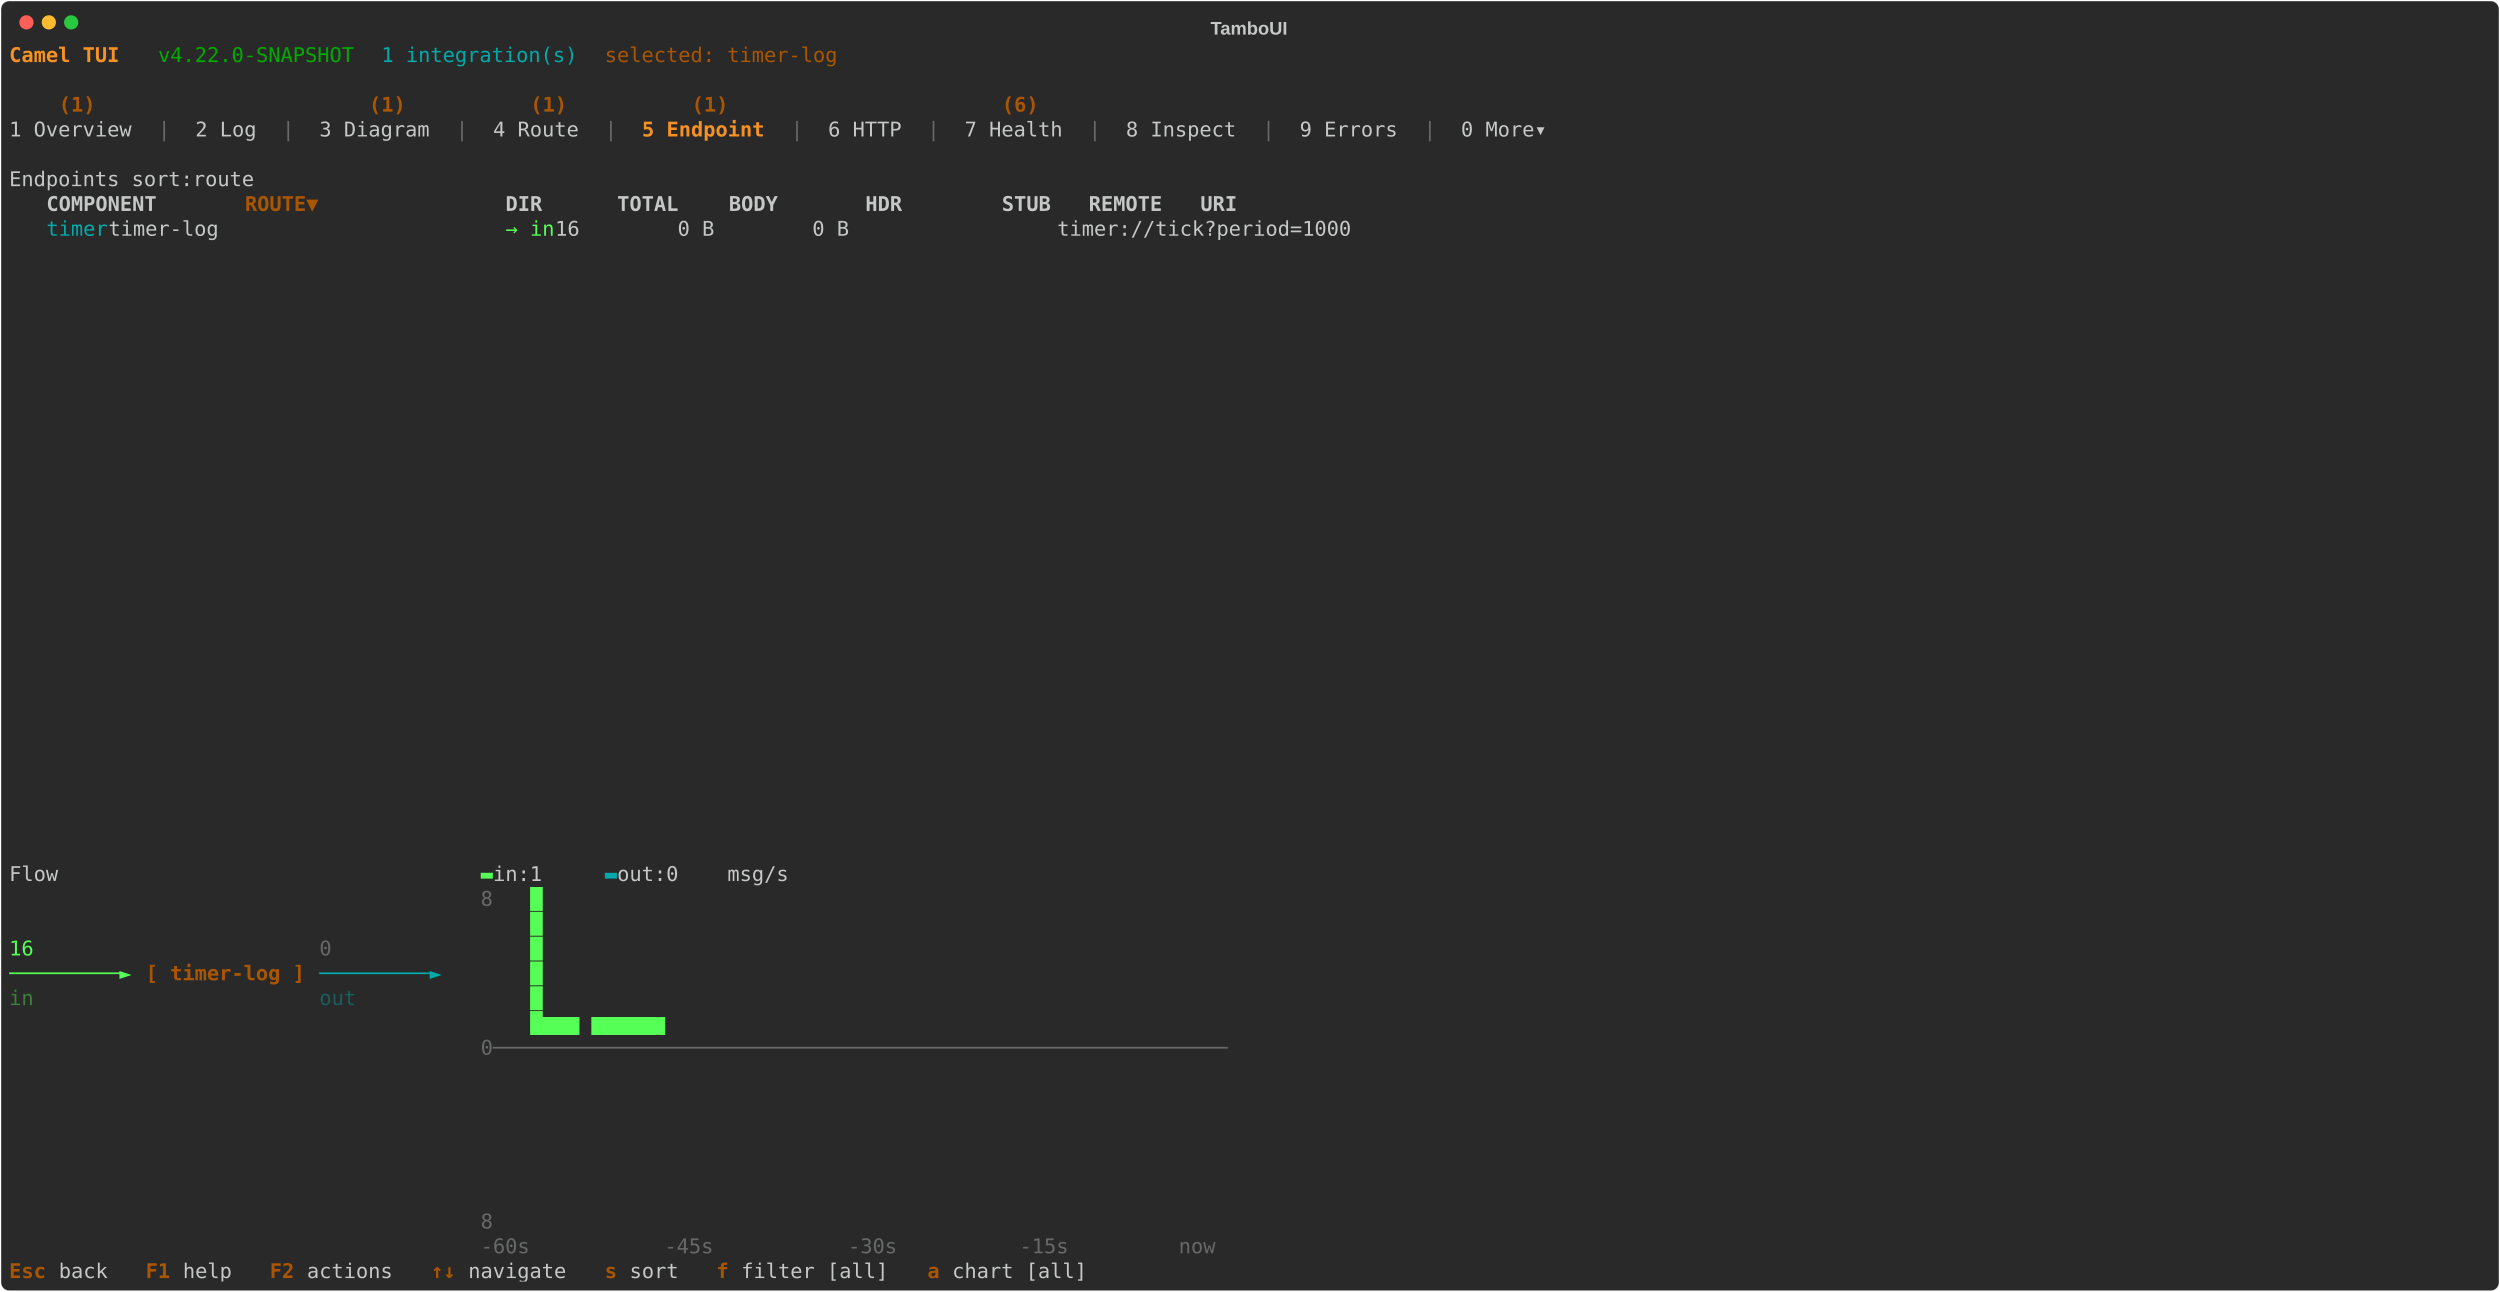
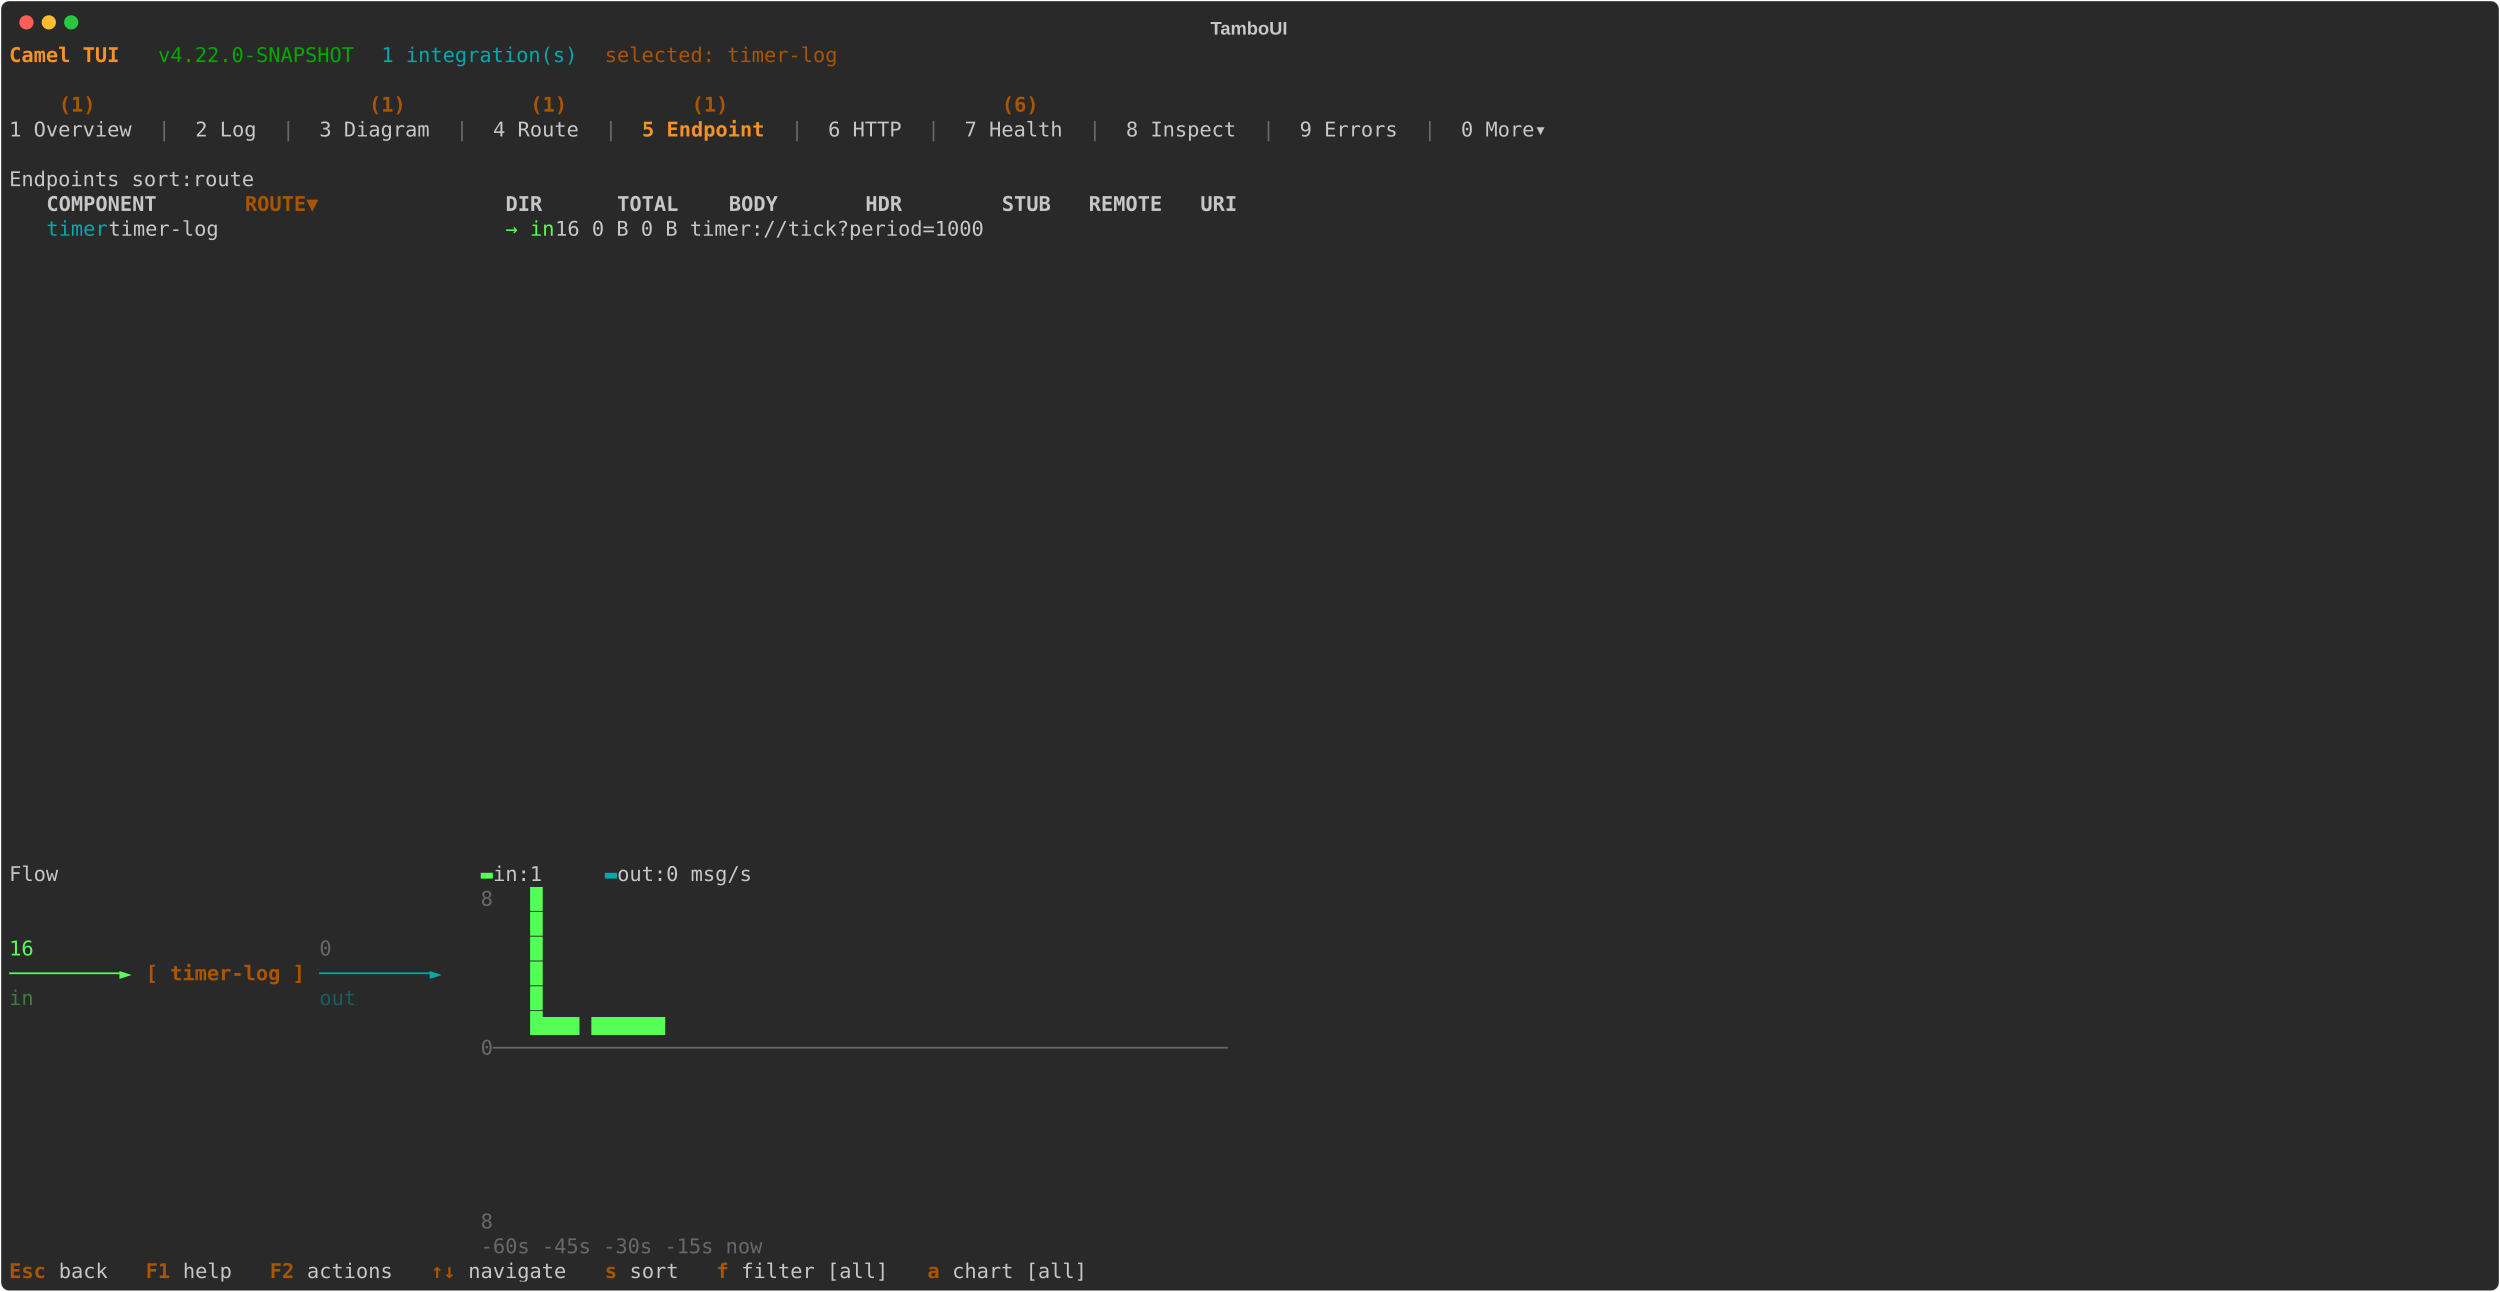
<svg xmlns="http://www.w3.org/2000/svg" class="rich-terminal" viewBox="0 0 2458 1270">
-   <style>    @font-face {        font-family: "Fira Code";        src: local("FiraCode-Regular"),                url("https://cdnjs.cloudflare.com/ajax/libs/firacode/6.2.0/woff2/FiraCode-Regular.woff2") format("woff2"),                url("https://cdnjs.cloudflare.com/ajax/libs/firacode/6.2.0/woff/FiraCode-Regular.woff") format("woff");        font-style: normal;        font-weight: 400;    }    @font-face {        font-family: "Fira Code";        src: local("FiraCode-Bold"),                url("https://cdnjs.cloudflare.com/ajax/libs/firacode/6.2.0/woff2/FiraCode-Bold.woff2") format("woff2"),                url("https://cdnjs.cloudflare.com/ajax/libs/firacode/6.2.0/woff/FiraCode-Bold.woff") format("woff");        font-style: bold;        font-weight: 700;    }    .terminal-651601539-matrix {        font-family: Fira Code, monospace;        font-size: 20px;        line-height: 24.4px;        font-variant-east-asian: full-width;    }    .terminal-651601539-title {        font-size: 18px;        font-weight: bold;        font-family: arial;    }    .terminal-651601539-r1 { fill: #f69123;font-weight: bold }.terminal-651601539-r2 { fill: #c5c8c6 }.terminal-651601539-r3 { fill: #00aa00 }.terminal-651601539-r4 { fill: #00aaaa }.terminal-651601539-r5 { fill: #aa5500 }.terminal-651601539-r6 { fill: #aa5500;font-weight: bold }.terminal-651601539-r7 { fill: #676968 }.terminal-651601539-r8 { fill: #c5c8c6;font-weight: bold }.terminal-651601539-r9 { fill: #55ff55 }.terminal-651601539-r10 { fill: #3b7f3b }.terminal-651601539-r11 { fill: #195d5d }    </style>
+   <style>@font-face{font-family:"Fira Code";src:local("FiraCode-Regular"),url(https://cdnjs.cloudflare.com/ajax/libs/firacode/6.2.0/woff2/FiraCode-Regular.woff2) format("woff2"),url(https://cdnjs.cloudflare.com/ajax/libs/firacode/6.2.0/woff/FiraCode-Regular.woff) format("woff");font-style:normal;font-weight:400}@font-face{font-family:"Fira Code";src:local("FiraCode-Bold"),url(https://cdnjs.cloudflare.com/ajax/libs/firacode/6.2.0/woff2/FiraCode-Bold.woff2) format("woff2"),url(https://cdnjs.cloudflare.com/ajax/libs/firacode/6.2.0/woff/FiraCode-Bold.woff) format("woff");font-style:bold;font-weight:700}.terminal-651601539-matrix{font-family:Fira Code,monospace;font-size:20px;line-height:24.4px;font-variant-east-asian:full-width}.terminal-651601539-title{font-size:18px;font-weight:700;font-family:arial}.terminal-651601539-r1{fill:#f69123;font-weight:700}.terminal-651601539-r2{fill:#c5c8c6}.terminal-651601539-r3{fill:#0a0}.terminal-651601539-r4{fill:#0aa}.terminal-651601539-r5{fill:#a50}.terminal-651601539-r6{fill:#a50;font-weight:700}.terminal-651601539-r7{fill:#676968}.terminal-651601539-r8{fill:#c5c8c6;font-weight:700}.terminal-651601539-r9{fill:#5f5}.terminal-651601539-r10{fill:#3b7f3b}.terminal-651601539-r11{fill:#195d5d}</style>
  <defs>
    <clipPath id="terminal-651601539-clip-terminal">
-       <rect x="0" y="0" width="2439" height="1219" />
+       <rect width="2439" height="1219" x="0" y="0" />
    </clipPath>
    <clipPath id="terminal-651601539-line-0">
-       <rect x="0" y="1.5" width="2440" height="24.65" />
+       <rect width="2440" height="24.65" x="0" y="1.5" />
    </clipPath>
    <clipPath id="terminal-651601539-line-1">
-       <rect x="0" y="25.9" width="2440" height="24.65" />
+       <rect width="2440" height="24.65" x="0" y="25.9" />
    </clipPath>
    <clipPath id="terminal-651601539-line-2">
-       <rect x="0" y="50.3" width="2440" height="24.65" />
+       <rect width="2440" height="24.65" x="0" y="50.3" />
    </clipPath>
    <clipPath id="terminal-651601539-line-3">
-       <rect x="0" y="74.7" width="2440" height="24.65" />
+       <rect width="2440" height="24.65" x="0" y="74.7" />
    </clipPath>
    <clipPath id="terminal-651601539-line-4">
-       <rect x="0" y="99.1" width="2440" height="24.65" />
+       <rect width="2440" height="24.65" x="0" y="99.1" />
    </clipPath>
    <clipPath id="terminal-651601539-line-5">
-       <rect x="0" y="123.5" width="2440" height="24.65" />
+       <rect width="2440" height="24.65" x="0" y="123.5" />
    </clipPath>
    <clipPath id="terminal-651601539-line-6">
-       <rect x="0" y="147.9" width="2440" height="24.65" />
+       <rect width="2440" height="24.65" x="0" y="147.9" />
    </clipPath>
    <clipPath id="terminal-651601539-line-7">
-       <rect x="0" y="172.3" width="2440" height="24.65" />
+       <rect width="2440" height="24.65" x="0" y="172.3" />
    </clipPath>
    <clipPath id="terminal-651601539-line-8">
-       <rect x="0" y="196.7" width="2440" height="24.65" />
+       <rect width="2440" height="24.65" x="0" y="196.7" />
    </clipPath>
    <clipPath id="terminal-651601539-line-9">
-       <rect x="0" y="221.1" width="2440" height="24.65" />
+       <rect width="2440" height="24.65" x="0" y="221.1" />
    </clipPath>
    <clipPath id="terminal-651601539-line-10">
-       <rect x="0" y="245.5" width="2440" height="24.65" />
+       <rect width="2440" height="24.65" x="0" y="245.5" />
    </clipPath>
    <clipPath id="terminal-651601539-line-11">
-       <rect x="0" y="269.9" width="2440" height="24.65" />
+       <rect width="2440" height="24.65" x="0" y="269.9" />
    </clipPath>
    <clipPath id="terminal-651601539-line-12">
-       <rect x="0" y="294.3" width="2440" height="24.65" />
+       <rect width="2440" height="24.65" x="0" y="294.3" />
    </clipPath>
    <clipPath id="terminal-651601539-line-13">
-       <rect x="0" y="318.7" width="2440" height="24.65" />
+       <rect width="2440" height="24.65" x="0" y="318.7" />
    </clipPath>
    <clipPath id="terminal-651601539-line-14">
-       <rect x="0" y="343.1" width="2440" height="24.65" />
+       <rect width="2440" height="24.65" x="0" y="343.1" />
    </clipPath>
    <clipPath id="terminal-651601539-line-15">
-       <rect x="0" y="367.5" width="2440" height="24.65" />
+       <rect width="2440" height="24.65" x="0" y="367.5" />
    </clipPath>
    <clipPath id="terminal-651601539-line-16">
-       <rect x="0" y="391.9" width="2440" height="24.65" />
+       <rect width="2440" height="24.65" x="0" y="391.9" />
    </clipPath>
    <clipPath id="terminal-651601539-line-17">
-       <rect x="0" y="416.3" width="2440" height="24.65" />
+       <rect width="2440" height="24.65" x="0" y="416.3" />
    </clipPath>
    <clipPath id="terminal-651601539-line-18">
-       <rect x="0" y="440.7" width="2440" height="24.65" />
+       <rect width="2440" height="24.65" x="0" y="440.7" />
    </clipPath>
    <clipPath id="terminal-651601539-line-19">
-       <rect x="0" y="465.1" width="2440" height="24.65" />
+       <rect width="2440" height="24.65" x="0" y="465.1" />
    </clipPath>
    <clipPath id="terminal-651601539-line-20">
-       <rect x="0" y="489.5" width="2440" height="24.65" />
+       <rect width="2440" height="24.65" x="0" y="489.5" />
    </clipPath>
    <clipPath id="terminal-651601539-line-21">
-       <rect x="0" y="513.9" width="2440" height="24.65" />
+       <rect width="2440" height="24.65" x="0" y="513.9" />
    </clipPath>
    <clipPath id="terminal-651601539-line-22">
-       <rect x="0" y="538.3" width="2440" height="24.65" />
+       <rect width="2440" height="24.65" x="0" y="538.3" />
    </clipPath>
    <clipPath id="terminal-651601539-line-23">
-       <rect x="0" y="562.7" width="2440" height="24.65" />
+       <rect width="2440" height="24.65" x="0" y="562.7" />
    </clipPath>
    <clipPath id="terminal-651601539-line-24">
-       <rect x="0" y="587.1" width="2440" height="24.65" />
+       <rect width="2440" height="24.65" x="0" y="587.1" />
    </clipPath>
    <clipPath id="terminal-651601539-line-25">
-       <rect x="0" y="611.5" width="2440" height="24.65" />
+       <rect width="2440" height="24.65" x="0" y="611.5" />
    </clipPath>
    <clipPath id="terminal-651601539-line-26">
-       <rect x="0" y="635.9" width="2440" height="24.65" />
+       <rect width="2440" height="24.65" x="0" y="635.9" />
    </clipPath>
    <clipPath id="terminal-651601539-line-27">
-       <rect x="0" y="660.3" width="2440" height="24.65" />
+       <rect width="2440" height="24.65" x="0" y="660.3" />
    </clipPath>
    <clipPath id="terminal-651601539-line-28">
-       <rect x="0" y="684.7" width="2440" height="24.65" />
+       <rect width="2440" height="24.65" x="0" y="684.7" />
    </clipPath>
    <clipPath id="terminal-651601539-line-29">
-       <rect x="0" y="709.1" width="2440" height="24.65" />
+       <rect width="2440" height="24.65" x="0" y="709.1" />
    </clipPath>
    <clipPath id="terminal-651601539-line-30">
-       <rect x="0" y="733.5" width="2440" height="24.65" />
+       <rect width="2440" height="24.65" x="0" y="733.5" />
    </clipPath>
    <clipPath id="terminal-651601539-line-31">
-       <rect x="0" y="757.9" width="2440" height="24.65" />
+       <rect width="2440" height="24.65" x="0" y="757.9" />
    </clipPath>
    <clipPath id="terminal-651601539-line-32">
-       <rect x="0" y="782.3" width="2440" height="24.65" />
+       <rect width="2440" height="24.65" x="0" y="782.3" />
    </clipPath>
    <clipPath id="terminal-651601539-line-33">
-       <rect x="0" y="806.7" width="2440" height="24.65" />
+       <rect width="2440" height="24.65" x="0" y="806.7" />
    </clipPath>
    <clipPath id="terminal-651601539-line-34">
-       <rect x="0" y="831.1" width="2440" height="24.65" />
+       <rect width="2440" height="24.65" x="0" y="831.1" />
    </clipPath>
    <clipPath id="terminal-651601539-line-35">
-       <rect x="0" y="855.5" width="2440" height="24.65" />
+       <rect width="2440" height="24.65" x="0" y="855.5" />
    </clipPath>
    <clipPath id="terminal-651601539-line-36">
-       <rect x="0" y="879.9" width="2440" height="24.65" />
+       <rect width="2440" height="24.65" x="0" y="879.9" />
    </clipPath>
    <clipPath id="terminal-651601539-line-37">
-       <rect x="0" y="904.3" width="2440" height="24.65" />
+       <rect width="2440" height="24.65" x="0" y="904.3" />
    </clipPath>
    <clipPath id="terminal-651601539-line-38">
-       <rect x="0" y="928.7" width="2440" height="24.65" />
+       <rect width="2440" height="24.65" x="0" y="928.7" />
    </clipPath>
    <clipPath id="terminal-651601539-line-39">
-       <rect x="0" y="953.1" width="2440" height="24.65" />
+       <rect width="2440" height="24.65" x="0" y="953.1" />
    </clipPath>
    <clipPath id="terminal-651601539-line-40">
-       <rect x="0" y="977.5" width="2440" height="24.65" />
+       <rect width="2440" height="24.65" x="0" y="977.5" />
    </clipPath>
    <clipPath id="terminal-651601539-line-41">
-       <rect x="0" y="1001.9" width="2440" height="24.65" />
+       <rect width="2440" height="24.65" x="0" y="1001.9" />
    </clipPath>
    <clipPath id="terminal-651601539-line-42">
-       <rect x="0" y="1026.3" width="2440" height="24.65" />
+       <rect width="2440" height="24.65" x="0" y="1026.3" />
    </clipPath>
    <clipPath id="terminal-651601539-line-43">
-       <rect x="0" y="1050.7" width="2440" height="24.65" />
+       <rect width="2440" height="24.65" x="0" y="1050.7" />
    </clipPath>
    <clipPath id="terminal-651601539-line-44">
-       <rect x="0" y="1075.1" width="2440" height="24.65" />
+       <rect width="2440" height="24.65" x="0" y="1075.1" />
    </clipPath>
    <clipPath id="terminal-651601539-line-45">
-       <rect x="0" y="1099.5" width="2440" height="24.65" />
+       <rect width="2440" height="24.65" x="0" y="1099.5" />
    </clipPath>
    <clipPath id="terminal-651601539-line-46">
-       <rect x="0" y="1123.9" width="2440" height="24.65" />
+       <rect width="2440" height="24.65" x="0" y="1123.9" />
    </clipPath>
    <clipPath id="terminal-651601539-line-47">
-       <rect x="0" y="1148.3" width="2440" height="24.65" />
+       <rect width="2440" height="24.65" x="0" y="1148.3" />
    </clipPath>
    <clipPath id="terminal-651601539-line-48">
-       <rect x="0" y="1172.7" width="2440" height="24.65" />
+       <rect width="2440" height="24.65" x="0" y="1172.7" />
    </clipPath>
    <clipPath id="terminal-651601539-line-49">
-       <rect x="0" y="1197.1" width="2440" height="24.65" />
+       <rect width="2440" height="24.65" x="0" y="1197.1" />
    </clipPath>
  </defs>
-   <rect fill="#292929" stroke="rgba(255,255,255,0.35)" stroke-width="1" x="1" y="1" width="2456" height="1268" rx="8" />
-   <text class="terminal-651601539-title" fill="#c5c8c6" text-anchor="middle" x="1228" y="34">TamboUI</text>
+   <rect width="2456" height="1268" x="1" y="1" fill="#292929" stroke="rgba(255,255,255,0.35)" stroke-width="1" rx="8" />
+   <text x="1228" y="34" fill="#c5c8c6" class="terminal-651601539-title" text-anchor="middle">TamboUI</text>
  <g transform="translate(26,22)">
    <circle cx="0" cy="0" r="7" fill="#ff5f57" />
    <circle cx="22" cy="0" r="7" fill="#febc2e" />
    <circle cx="44" cy="0" r="7" fill="#28c840" />
  </g>
-   <g transform="translate(9, 41)" clip-path="url(#terminal-651601539-clip-terminal)">
+   <g clip-path="url(#terminal-651601539-clip-terminal)" transform="translate(9, 41)">
    <g class="terminal-651601539-matrix">
-       <text class="terminal-651601539-r1" x="0" y="20" textLength="122" clip-path="url(#terminal-651601539-line-0)"> Camel TUI</text>
-       <text class="terminal-651601539-r3" x="146.4" y="20" textLength="195.2" clip-path="url(#terminal-651601539-line-0)">v4.22.0-SNAPSHOT</text>
-       <text class="terminal-651601539-r4" x="366" y="20" textLength="195.2" clip-path="url(#terminal-651601539-line-0)">1 integration(s)</text>
-       <text class="terminal-651601539-r5" x="585.6" y="20" textLength="231.8" clip-path="url(#terminal-651601539-line-0)">selected: timer-log</text>
-       <text class="terminal-651601539-r6" x="48.8" y="68.8" textLength="36.6" clip-path="url(#terminal-651601539-line-2)">(1)</text>
-       <text class="terminal-651601539-r6" x="353.8" y="68.8" textLength="36.6" clip-path="url(#terminal-651601539-line-2)">(1)</text>
-       <text class="terminal-651601539-r6" x="512.4" y="68.8" textLength="36.6" clip-path="url(#terminal-651601539-line-2)">(1)</text>
-       <text class="terminal-651601539-r6" x="671" y="68.8" textLength="36.6" clip-path="url(#terminal-651601539-line-2)">(1)</text>
-       <text class="terminal-651601539-r6" x="976" y="68.8" textLength="36.6" clip-path="url(#terminal-651601539-line-2)">(6)</text>
-       <text class="terminal-651601539-r2" x="0" y="93.2" textLength="146.4" clip-path="url(#terminal-651601539-line-3)"> 1 Overview </text>
-       <text class="terminal-651601539-r7" x="146.4" y="93.2" textLength="36.6" clip-path="url(#terminal-651601539-line-3)"> | </text>
-       <text class="terminal-651601539-r2" x="183" y="93.2" textLength="85.4" clip-path="url(#terminal-651601539-line-3)"> 2 Log </text>
-       <text class="terminal-651601539-r7" x="268.4" y="93.2" textLength="36.6" clip-path="url(#terminal-651601539-line-3)"> | </text>
-       <text class="terminal-651601539-r2" x="305" y="93.2" textLength="134.2" clip-path="url(#terminal-651601539-line-3)"> 3 Diagram </text>
-       <text class="terminal-651601539-r7" x="439.2" y="93.2" textLength="36.6" clip-path="url(#terminal-651601539-line-3)"> | </text>
-       <text class="terminal-651601539-r2" x="475.8" y="93.2" textLength="109.8" clip-path="url(#terminal-651601539-line-3)"> 4 Route </text>
-       <text class="terminal-651601539-r7" x="585.6" y="93.2" textLength="36.6" clip-path="url(#terminal-651601539-line-3)"> | </text>
-       <text class="terminal-651601539-r1" x="622.2" y="93.2" textLength="146.4" clip-path="url(#terminal-651601539-line-3)"> 5 Endpoint </text>
-       <text class="terminal-651601539-r7" x="768.6" y="93.2" textLength="36.6" clip-path="url(#terminal-651601539-line-3)"> | </text>
-       <text class="terminal-651601539-r2" x="805.2" y="93.2" textLength="97.6" clip-path="url(#terminal-651601539-line-3)"> 6 HTTP </text>
-       <text class="terminal-651601539-r7" x="902.8" y="93.2" textLength="36.6" clip-path="url(#terminal-651601539-line-3)"> | </text>
-       <text class="terminal-651601539-r2" x="939.4" y="93.2" textLength="122" clip-path="url(#terminal-651601539-line-3)"> 7 Health </text>
-       <text class="terminal-651601539-r7" x="1061.4" y="93.2" textLength="36.6" clip-path="url(#terminal-651601539-line-3)"> | </text>
-       <text class="terminal-651601539-r2" x="1098" y="93.2" textLength="134.2" clip-path="url(#terminal-651601539-line-3)"> 8 Inspect </text>
-       <text class="terminal-651601539-r7" x="1232.2" y="93.2" textLength="36.6" clip-path="url(#terminal-651601539-line-3)"> | </text>
-       <text class="terminal-651601539-r2" x="1268.8" y="93.2" textLength="122" clip-path="url(#terminal-651601539-line-3)"> 9 Errors </text>
-       <text class="terminal-651601539-r7" x="1390.8" y="93.2" textLength="36.6" clip-path="url(#terminal-651601539-line-3)"> | </text>
-       <text class="terminal-651601539-r2" x="1427.4" y="93.2" textLength="1012.6" clip-path="url(#terminal-651601539-line-3)"> 0 More▾                                                                           </text>
-       <text class="terminal-651601539-r2" x="0" y="142" textLength="2440" clip-path="url(#terminal-651601539-line-5)"> Endpoints sort:route                                                                                                                                                                                   </text>
-       <text class="terminal-651601539-r8" x="36.6" y="166.4" textLength="109.8" clip-path="url(#terminal-651601539-line-6)">COMPONENT</text>
-       <text class="terminal-651601539-r6" x="231.8" y="166.4" textLength="73.2" clip-path="url(#terminal-651601539-line-6)">ROUTE▼</text>
-       <text class="terminal-651601539-r8" x="488" y="166.4" textLength="36.6" clip-path="url(#terminal-651601539-line-6)">DIR</text>
-       <text class="terminal-651601539-r8" x="597.8" y="166.4" textLength="97.6" clip-path="url(#terminal-651601539-line-6)">   TOTAL</text>
-       <text class="terminal-651601539-r8" x="707.6" y="166.4" textLength="122" clip-path="url(#terminal-651601539-line-6)">      BODY</text>
-       <text class="terminal-651601539-r8" x="841.8" y="166.4" textLength="122" clip-path="url(#terminal-651601539-line-6)">       HDR</text>
-       <text class="terminal-651601539-r8" x="976" y="166.4" textLength="61" clip-path="url(#terminal-651601539-line-6)"> STUB</text>
-       <text class="terminal-651601539-r8" x="1061.4" y="166.4" textLength="85.4" clip-path="url(#terminal-651601539-line-6)"> REMOTE</text>
-       <text class="terminal-651601539-r8" x="1171.2" y="166.4" textLength="36.6" clip-path="url(#terminal-651601539-line-6)">URI</text>
-       <text class="terminal-651601539-r4" x="36.6" y="190.8" textLength="61" clip-path="url(#terminal-651601539-line-7)">timer</text>
-       <text class="terminal-651601539-r2" x="97.6" y="190.8" textLength="390.4" clip-path="url(#terminal-651601539-line-7)">           timer-log            </text>
-       <text class="terminal-651601539-r9" x="488" y="190.8" textLength="48.8" clip-path="url(#terminal-651601539-line-7)">→ in</text>
-       <text class="terminal-651601539-r2" x="536.8" y="190.8" textLength="1903.2" clip-path="url(#terminal-651601539-line-7)">           16        0 B        0 B                 timer://tick?period=1000                                                                                </text>
-       <text class="terminal-651601539-r2" x="0" y="825.2" textLength="463.6" clip-path="url(#terminal-651601539-line-33)"> Flow                                 </text>
-       <text class="terminal-651601539-r9" x="463.6" y="825.2" textLength="12.2" clip-path="url(#terminal-651601539-line-33)">▬</text>
-       <text class="terminal-651601539-r2" x="475.8" y="825.2" textLength="109.8" clip-path="url(#terminal-651601539-line-33)"> in:1    </text>
-       <text class="terminal-651601539-r4" x="585.6" y="825.2" textLength="12.2" clip-path="url(#terminal-651601539-line-33)">▬</text>
-       <text class="terminal-651601539-r2" x="597.8" y="825.2" textLength="1842.2" clip-path="url(#terminal-651601539-line-33)"> out:0    msg/s                                                                                                                                        </text>
-       <text class="terminal-651601539-r7" x="463.6" y="849.6" textLength="48.8" clip-path="url(#terminal-651601539-line-34)">   8</text>
-       <text class="terminal-651601539-r9" x="512.4" y="849.6" textLength="732" clip-path="url(#terminal-651601539-line-34)">                                                 █          </text>
-       <text class="terminal-651601539-r9" x="512.4" y="874" textLength="732" clip-path="url(#terminal-651601539-line-35)">                                                 █          </text>
-       <text class="terminal-651601539-r9" x="0" y="898.4" textLength="122" clip-path="url(#terminal-651601539-line-36)">        16</text>
-       <text class="terminal-651601539-r7" x="305" y="898.4" textLength="122" clip-path="url(#terminal-651601539-line-36)">0         </text>
-       <text class="terminal-651601539-r9" x="512.4" y="898.4" textLength="732" clip-path="url(#terminal-651601539-line-36)">                                                 █          </text>
-       <text class="terminal-651601539-r9" x="0" y="922.8" textLength="122" clip-path="url(#terminal-651601539-line-37)">─────────►</text>
-       <text class="terminal-651601539-r6" x="134.2" y="922.8" textLength="158.6" clip-path="url(#terminal-651601539-line-37)">[ timer-log ]</text>
-       <text class="terminal-651601539-r4" x="305" y="922.8" textLength="122" clip-path="url(#terminal-651601539-line-37)">─────────►</text>
-       <text class="terminal-651601539-r9" x="512.4" y="922.8" textLength="732" clip-path="url(#terminal-651601539-line-37)">                                                 █          </text>
-       <text class="terminal-651601539-r10" x="0" y="947.2" textLength="122" clip-path="url(#terminal-651601539-line-38)">    in    </text>
-       <text class="terminal-651601539-r11" x="305" y="947.2" textLength="73.2" clip-path="url(#terminal-651601539-line-38)">   out</text>
-       <text class="terminal-651601539-r9" x="512.4" y="947.2" textLength="732" clip-path="url(#terminal-651601539-line-38)">                                                 █          </text>
-       <text class="terminal-651601539-r9" x="512.4" y="971.6" textLength="732" clip-path="url(#terminal-651601539-line-39)">                                                 █▆▆▆ ▆▆▆▆▆▆</text>
-       <text class="terminal-651601539-r7" x="463.6" y="996" textLength="780.8" clip-path="url(#terminal-651601539-line-40)">   0────────────────────────────────────────────────────────────</text>
-       <text class="terminal-651601539-r7" x="463.6" y="1166.8" textLength="48.8" clip-path="url(#terminal-651601539-line-47)">   8</text>
-       <text class="terminal-651601539-r7" x="463.6" y="1191.2" textLength="1976.4" clip-path="url(#terminal-651601539-line-48)">    -60s           -45s           -30s          -15s         now                                                                                                  </text>
-       <text class="terminal-651601539-r6" x="0" y="1215.6" textLength="48.8" clip-path="url(#terminal-651601539-line-49)"> Esc</text>
-       <text class="terminal-651601539-r2" x="48.8" y="1215.6" textLength="85.4" clip-path="url(#terminal-651601539-line-49)"> back  </text>
-       <text class="terminal-651601539-r6" x="134.2" y="1215.6" textLength="36.6" clip-path="url(#terminal-651601539-line-49)"> F1</text>
-       <text class="terminal-651601539-r2" x="170.8" y="1215.6" textLength="85.4" clip-path="url(#terminal-651601539-line-49)"> help  </text>
-       <text class="terminal-651601539-r6" x="256.2" y="1215.6" textLength="36.6" clip-path="url(#terminal-651601539-line-49)"> F2</text>
-       <text class="terminal-651601539-r2" x="292.8" y="1215.6" textLength="122" clip-path="url(#terminal-651601539-line-49)"> actions  </text>
-       <text class="terminal-651601539-r6" x="414.8" y="1215.6" textLength="36.6" clip-path="url(#terminal-651601539-line-49)"> ↑↓</text>
-       <text class="terminal-651601539-r2" x="451.4" y="1215.6" textLength="134.2" clip-path="url(#terminal-651601539-line-49)"> navigate  </text>
-       <text class="terminal-651601539-r6" x="585.6" y="1215.6" textLength="24.4" clip-path="url(#terminal-651601539-line-49)"> s</text>
-       <text class="terminal-651601539-r2" x="610" y="1215.6" textLength="85.4" clip-path="url(#terminal-651601539-line-49)"> sort  </text>
-       <text class="terminal-651601539-r6" x="695.4" y="1215.6" textLength="24.4" clip-path="url(#terminal-651601539-line-49)"> f</text>
-       <text class="terminal-651601539-r2" x="719.8" y="1215.6" textLength="183" clip-path="url(#terminal-651601539-line-49)"> filter [all]  </text>
-       <text class="terminal-651601539-r6" x="902.8" y="1215.6" textLength="24.4" clip-path="url(#terminal-651601539-line-49)"> a</text>
-       <text class="terminal-651601539-r2" x="927.2" y="1215.6" textLength="1512.8" clip-path="url(#terminal-651601539-line-49)"> chart [all]                                                                                                                </text>
+       <text x="0" y="20" class="terminal-651601539-r1" clip-path="url(#terminal-651601539-line-0)" textLength="122">Camel TUI</text>
+       <text x="146.4" y="20" class="terminal-651601539-r3" clip-path="url(#terminal-651601539-line-0)" textLength="195.2">v4.22.0-SNAPSHOT</text>
+       <text x="366" y="20" class="terminal-651601539-r4" clip-path="url(#terminal-651601539-line-0)" textLength="195.2">1 integration(s)</text>
+       <text x="585.6" y="20" class="terminal-651601539-r5" clip-path="url(#terminal-651601539-line-0)" textLength="231.8">selected: timer-log</text>
+       <text x="48.8" y="68.8" class="terminal-651601539-r6" clip-path="url(#terminal-651601539-line-2)" textLength="36.6">(1)</text>
+       <text x="353.8" y="68.8" class="terminal-651601539-r6" clip-path="url(#terminal-651601539-line-2)" textLength="36.6">(1)</text>
+       <text x="512.4" y="68.8" class="terminal-651601539-r6" clip-path="url(#terminal-651601539-line-2)" textLength="36.6">(1)</text>
+       <text x="671" y="68.8" class="terminal-651601539-r6" clip-path="url(#terminal-651601539-line-2)" textLength="36.6">(1)</text>
+       <text x="976" y="68.8" class="terminal-651601539-r6" clip-path="url(#terminal-651601539-line-2)" textLength="36.6">(6)</text>
+       <text x="0" y="93.2" class="terminal-651601539-r2" clip-path="url(#terminal-651601539-line-3)" textLength="146.4">1 Overview</text>
+       <text x="146.4" y="93.2" class="terminal-651601539-r7" clip-path="url(#terminal-651601539-line-3)" textLength="36.6">|</text>
+       <text x="183" y="93.2" class="terminal-651601539-r2" clip-path="url(#terminal-651601539-line-3)" textLength="85.4">2 Log</text>
+       <text x="268.4" y="93.2" class="terminal-651601539-r7" clip-path="url(#terminal-651601539-line-3)" textLength="36.6">|</text>
+       <text x="305" y="93.2" class="terminal-651601539-r2" clip-path="url(#terminal-651601539-line-3)" textLength="134.2">3 Diagram</text>
+       <text x="439.2" y="93.2" class="terminal-651601539-r7" clip-path="url(#terminal-651601539-line-3)" textLength="36.6">|</text>
+       <text x="475.8" y="93.2" class="terminal-651601539-r2" clip-path="url(#terminal-651601539-line-3)" textLength="109.8">4 Route</text>
+       <text x="585.6" y="93.2" class="terminal-651601539-r7" clip-path="url(#terminal-651601539-line-3)" textLength="36.6">|</text>
+       <text x="622.2" y="93.2" class="terminal-651601539-r1" clip-path="url(#terminal-651601539-line-3)" textLength="146.4">5 Endpoint</text>
+       <text x="768.6" y="93.2" class="terminal-651601539-r7" clip-path="url(#terminal-651601539-line-3)" textLength="36.6">|</text>
+       <text x="805.2" y="93.2" class="terminal-651601539-r2" clip-path="url(#terminal-651601539-line-3)" textLength="97.6">6 HTTP</text>
+       <text x="902.8" y="93.2" class="terminal-651601539-r7" clip-path="url(#terminal-651601539-line-3)" textLength="36.6">|</text>
+       <text x="939.4" y="93.2" class="terminal-651601539-r2" clip-path="url(#terminal-651601539-line-3)" textLength="122">7 Health</text>
+       <text x="1061.4" y="93.2" class="terminal-651601539-r7" clip-path="url(#terminal-651601539-line-3)" textLength="36.6">|</text>
+       <text x="1098" y="93.2" class="terminal-651601539-r2" clip-path="url(#terminal-651601539-line-3)" textLength="134.2">8 Inspect</text>
+       <text x="1232.2" y="93.2" class="terminal-651601539-r7" clip-path="url(#terminal-651601539-line-3)" textLength="36.6">|</text>
+       <text x="1268.8" y="93.2" class="terminal-651601539-r2" clip-path="url(#terminal-651601539-line-3)" textLength="122">9 Errors</text>
+       <text x="1390.8" y="93.2" class="terminal-651601539-r7" clip-path="url(#terminal-651601539-line-3)" textLength="36.6">|</text>
+       <text x="1427.4" y="93.2" class="terminal-651601539-r2" clip-path="url(#terminal-651601539-line-3)" textLength="1012.6">0 More▾</text>
+       <text x="0" y="142" class="terminal-651601539-r2" clip-path="url(#terminal-651601539-line-5)" textLength="2440">Endpoints sort:route</text>
+       <text x="36.6" y="166.4" class="terminal-651601539-r8" clip-path="url(#terminal-651601539-line-6)" textLength="109.8">COMPONENT</text>
+       <text x="231.8" y="166.4" class="terminal-651601539-r6" clip-path="url(#terminal-651601539-line-6)" textLength="73.2">ROUTE▼</text>
+       <text x="488" y="166.4" class="terminal-651601539-r8" clip-path="url(#terminal-651601539-line-6)" textLength="36.6">DIR</text>
+       <text x="597.8" y="166.4" class="terminal-651601539-r8" clip-path="url(#terminal-651601539-line-6)" textLength="97.6">TOTAL</text>
+       <text x="707.6" y="166.4" class="terminal-651601539-r8" clip-path="url(#terminal-651601539-line-6)" textLength="122">BODY</text>
+       <text x="841.8" y="166.4" class="terminal-651601539-r8" clip-path="url(#terminal-651601539-line-6)" textLength="122">HDR</text>
+       <text x="976" y="166.4" class="terminal-651601539-r8" clip-path="url(#terminal-651601539-line-6)" textLength="61">STUB</text>
+       <text x="1061.4" y="166.4" class="terminal-651601539-r8" clip-path="url(#terminal-651601539-line-6)" textLength="85.4">REMOTE</text>
+       <text x="1171.2" y="166.4" class="terminal-651601539-r8" clip-path="url(#terminal-651601539-line-6)" textLength="36.6">URI</text>
+       <text x="36.6" y="190.8" class="terminal-651601539-r4" clip-path="url(#terminal-651601539-line-7)" textLength="61">timer</text>
+       <text x="97.6" y="190.8" class="terminal-651601539-r2" clip-path="url(#terminal-651601539-line-7)" textLength="390.4">timer-log</text>
+       <text x="488" y="190.8" class="terminal-651601539-r9" clip-path="url(#terminal-651601539-line-7)" textLength="48.8">→ in</text>
+       <text x="536.8" y="190.8" class="terminal-651601539-r2" clip-path="url(#terminal-651601539-line-7)" textLength="1903.2">16 0 B 0 B timer://tick?period=1000</text>
+       <text x="0" y="825.2" class="terminal-651601539-r2" clip-path="url(#terminal-651601539-line-33)" textLength="463.6">Flow</text>
+       <text x="463.6" y="825.2" class="terminal-651601539-r9" clip-path="url(#terminal-651601539-line-33)" textLength="12.2">▬</text>
+       <text x="475.8" y="825.2" class="terminal-651601539-r2" clip-path="url(#terminal-651601539-line-33)" textLength="109.8">in:1</text>
+       <text x="585.6" y="825.2" class="terminal-651601539-r4" clip-path="url(#terminal-651601539-line-33)" textLength="12.2">▬</text>
+       <text x="597.8" y="825.2" class="terminal-651601539-r2" clip-path="url(#terminal-651601539-line-33)" textLength="1842.2">out:0 msg/s</text>
+       <text x="463.6" y="849.6" class="terminal-651601539-r7" clip-path="url(#terminal-651601539-line-34)" textLength="48.8">8</text>
+       <text x="512.4" y="849.6" class="terminal-651601539-r9" clip-path="url(#terminal-651601539-line-34)" textLength="732">█</text>
+       <text x="512.4" y="874" class="terminal-651601539-r9" clip-path="url(#terminal-651601539-line-35)" textLength="732">█</text>
+       <text x="0" y="898.4" class="terminal-651601539-r9" clip-path="url(#terminal-651601539-line-36)" textLength="122">16</text>
+       <text x="305" y="898.4" class="terminal-651601539-r7" clip-path="url(#terminal-651601539-line-36)" textLength="122">0</text>
+       <text x="512.4" y="898.4" class="terminal-651601539-r9" clip-path="url(#terminal-651601539-line-36)" textLength="732">█</text>
+       <text x="0" y="922.8" class="terminal-651601539-r9" clip-path="url(#terminal-651601539-line-37)" textLength="122">─────────►</text>
+       <text x="134.2" y="922.8" class="terminal-651601539-r6" clip-path="url(#terminal-651601539-line-37)" textLength="158.6">[ timer-log ]</text>
+       <text x="305" y="922.8" class="terminal-651601539-r4" clip-path="url(#terminal-651601539-line-37)" textLength="122">─────────►</text>
+       <text x="512.4" y="922.8" class="terminal-651601539-r9" clip-path="url(#terminal-651601539-line-37)" textLength="732">█</text>
+       <text x="0" y="947.2" class="terminal-651601539-r10" clip-path="url(#terminal-651601539-line-38)" textLength="122">in</text>
+       <text x="305" y="947.2" class="terminal-651601539-r11" clip-path="url(#terminal-651601539-line-38)" textLength="73.2">out</text>
+       <text x="512.4" y="947.2" class="terminal-651601539-r9" clip-path="url(#terminal-651601539-line-38)" textLength="732">█</text>
+       <text x="512.4" y="971.6" class="terminal-651601539-r9" clip-path="url(#terminal-651601539-line-39)" textLength="732">█▆▆▆ ▆▆▆▆▆▆</text>
+       <text x="463.6" y="996" class="terminal-651601539-r7" clip-path="url(#terminal-651601539-line-40)" textLength="780.8">0────────────────────────────────────────────────────────────</text>
+       <text x="463.6" y="1166.8" class="terminal-651601539-r7" clip-path="url(#terminal-651601539-line-47)" textLength="48.8">8</text>
+       <text x="463.6" y="1191.2" class="terminal-651601539-r7" clip-path="url(#terminal-651601539-line-48)" textLength="1976.4">-60s -45s -30s -15s now</text>
+       <text x="0" y="1215.6" class="terminal-651601539-r6" clip-path="url(#terminal-651601539-line-49)" textLength="48.8">Esc</text>
+       <text x="48.8" y="1215.6" class="terminal-651601539-r2" clip-path="url(#terminal-651601539-line-49)" textLength="85.4">back</text>
+       <text x="134.2" y="1215.6" class="terminal-651601539-r6" clip-path="url(#terminal-651601539-line-49)" textLength="36.6">F1</text>
+       <text x="170.8" y="1215.6" class="terminal-651601539-r2" clip-path="url(#terminal-651601539-line-49)" textLength="85.4">help</text>
+       <text x="256.2" y="1215.6" class="terminal-651601539-r6" clip-path="url(#terminal-651601539-line-49)" textLength="36.6">F2</text>
+       <text x="292.8" y="1215.6" class="terminal-651601539-r2" clip-path="url(#terminal-651601539-line-49)" textLength="122">actions</text>
+       <text x="414.8" y="1215.6" class="terminal-651601539-r6" clip-path="url(#terminal-651601539-line-49)" textLength="36.6">↑↓</text>
+       <text x="451.4" y="1215.6" class="terminal-651601539-r2" clip-path="url(#terminal-651601539-line-49)" textLength="134.2">navigate</text>
+       <text x="585.6" y="1215.6" class="terminal-651601539-r6" clip-path="url(#terminal-651601539-line-49)" textLength="24.4">s</text>
+       <text x="610" y="1215.6" class="terminal-651601539-r2" clip-path="url(#terminal-651601539-line-49)" textLength="85.4">sort</text>
+       <text x="695.4" y="1215.6" class="terminal-651601539-r6" clip-path="url(#terminal-651601539-line-49)" textLength="24.4">f</text>
+       <text x="719.8" y="1215.6" class="terminal-651601539-r2" clip-path="url(#terminal-651601539-line-49)" textLength="183">filter [all]</text>
+       <text x="902.8" y="1215.6" class="terminal-651601539-r6" clip-path="url(#terminal-651601539-line-49)" textLength="24.4">a</text>
+       <text x="927.2" y="1215.6" class="terminal-651601539-r2" clip-path="url(#terminal-651601539-line-49)" textLength="1512.8">chart [all]</text>
    </g>
  </g>
</svg>
